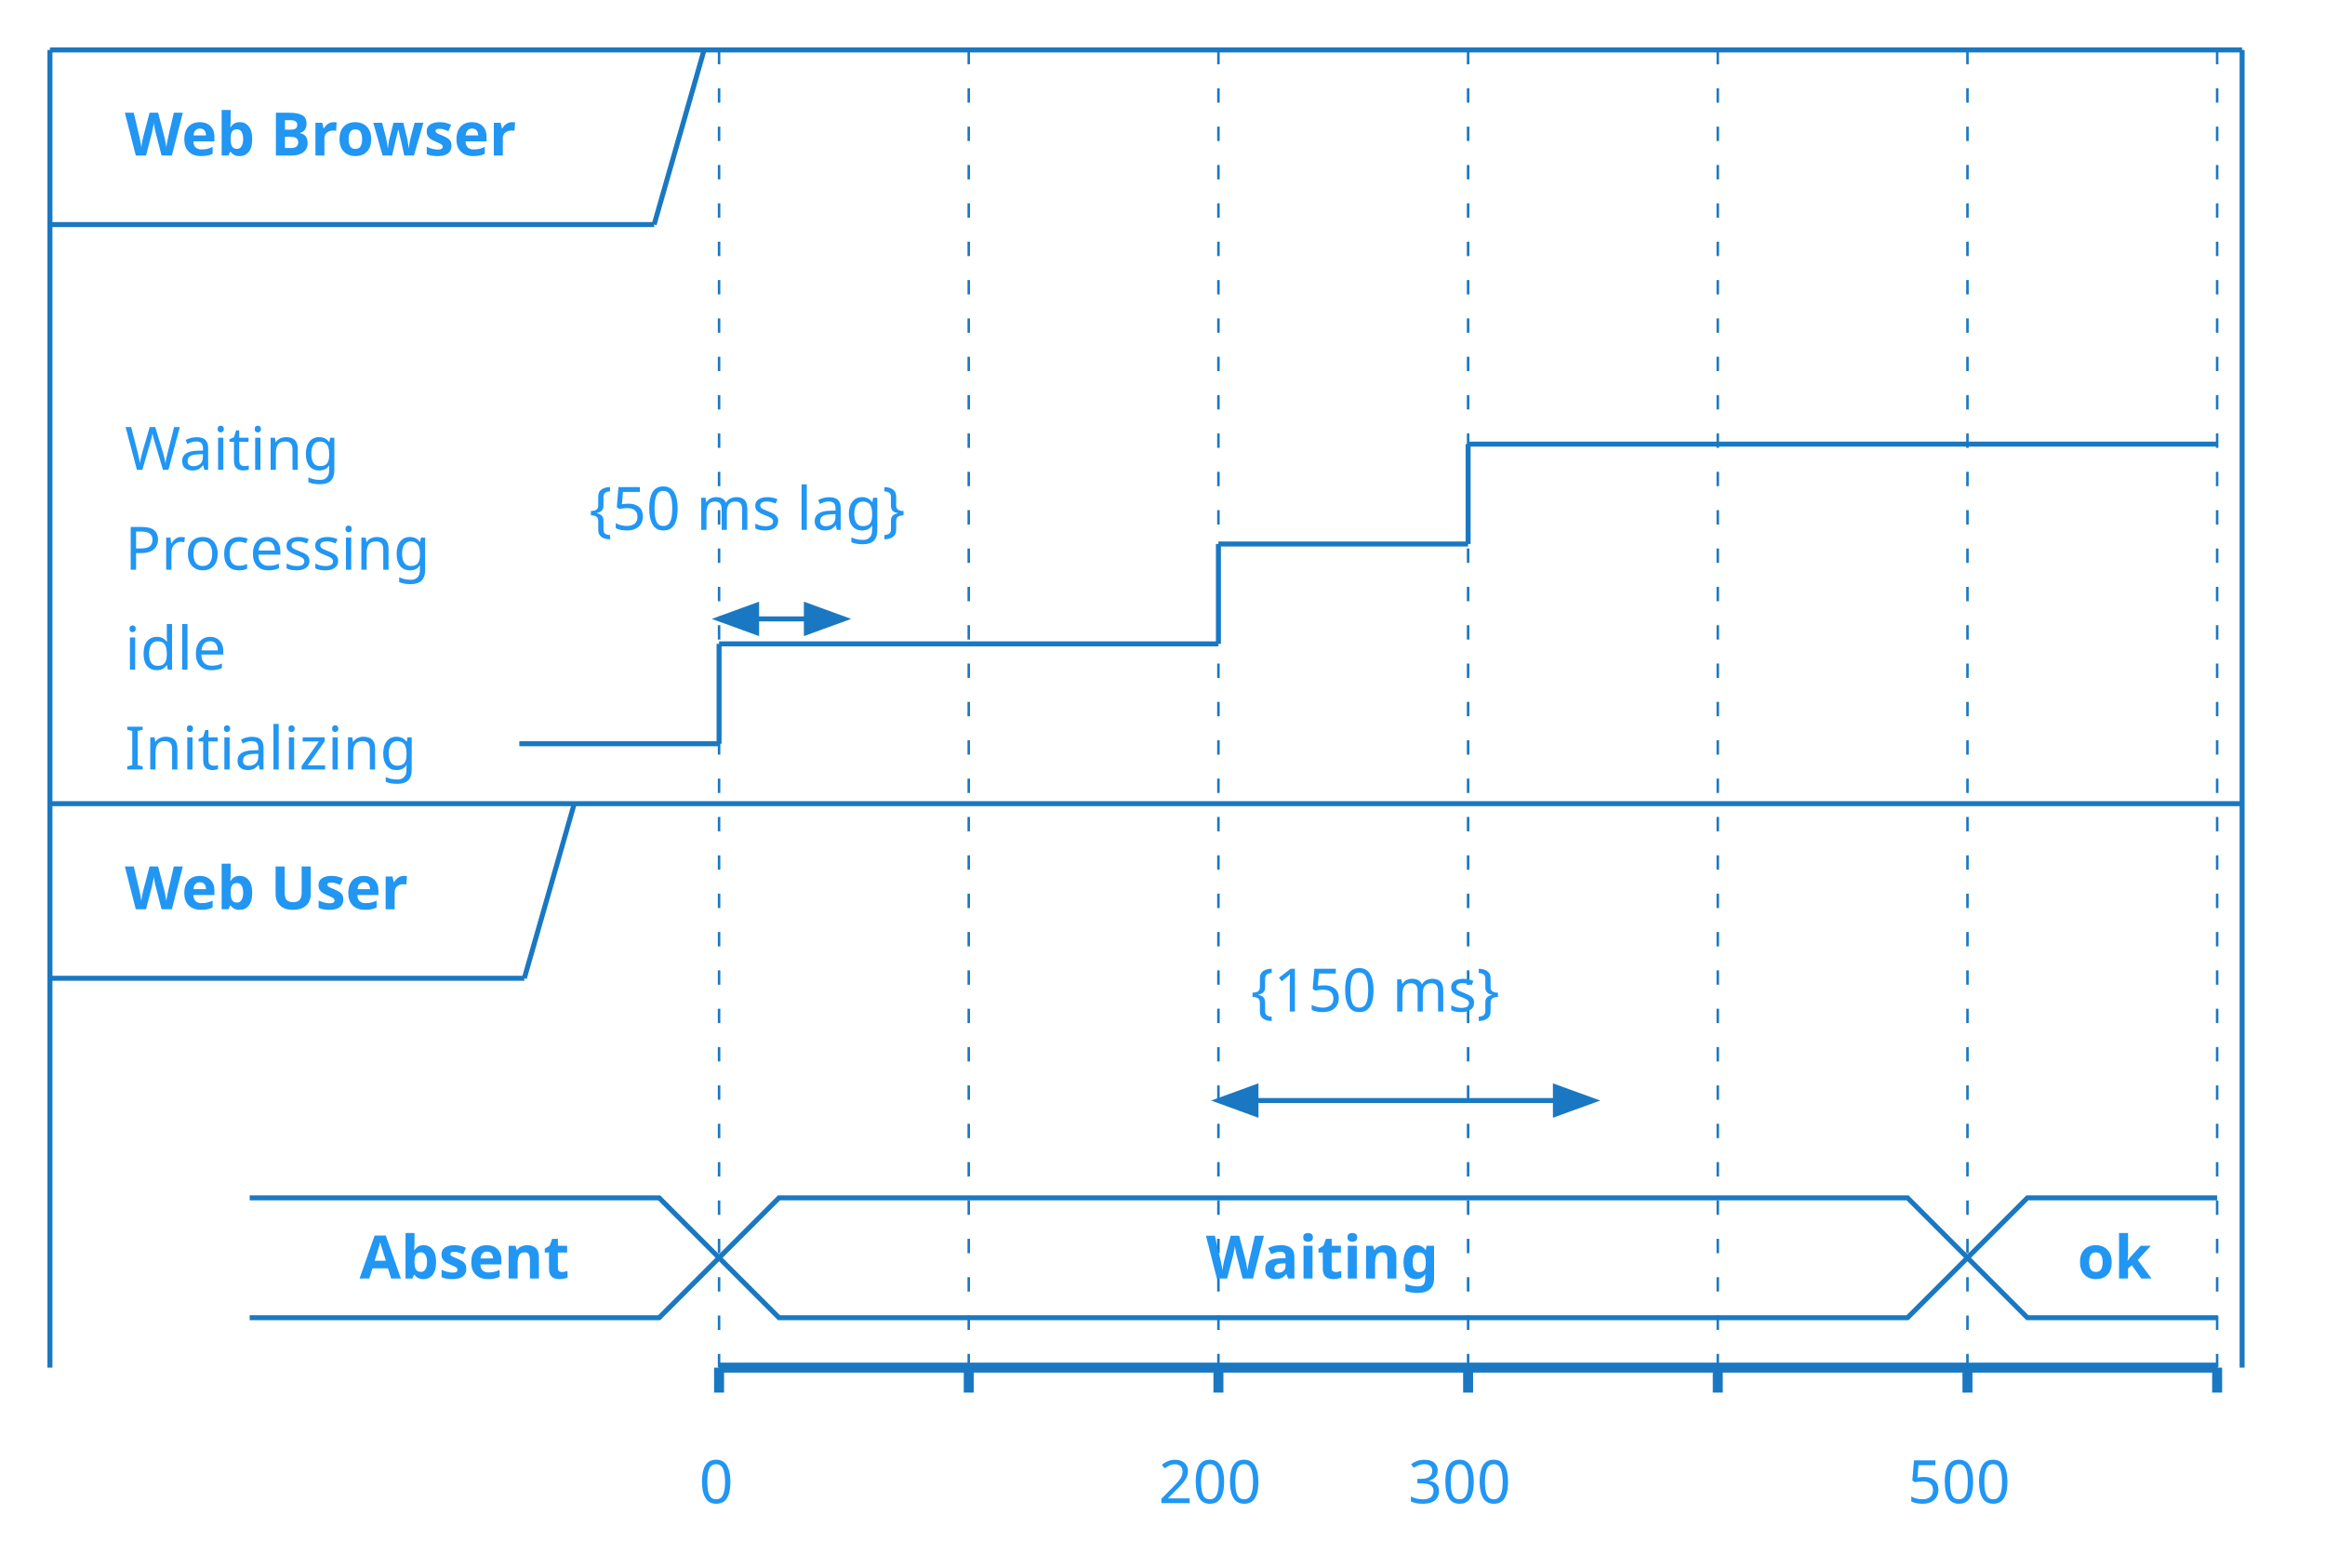
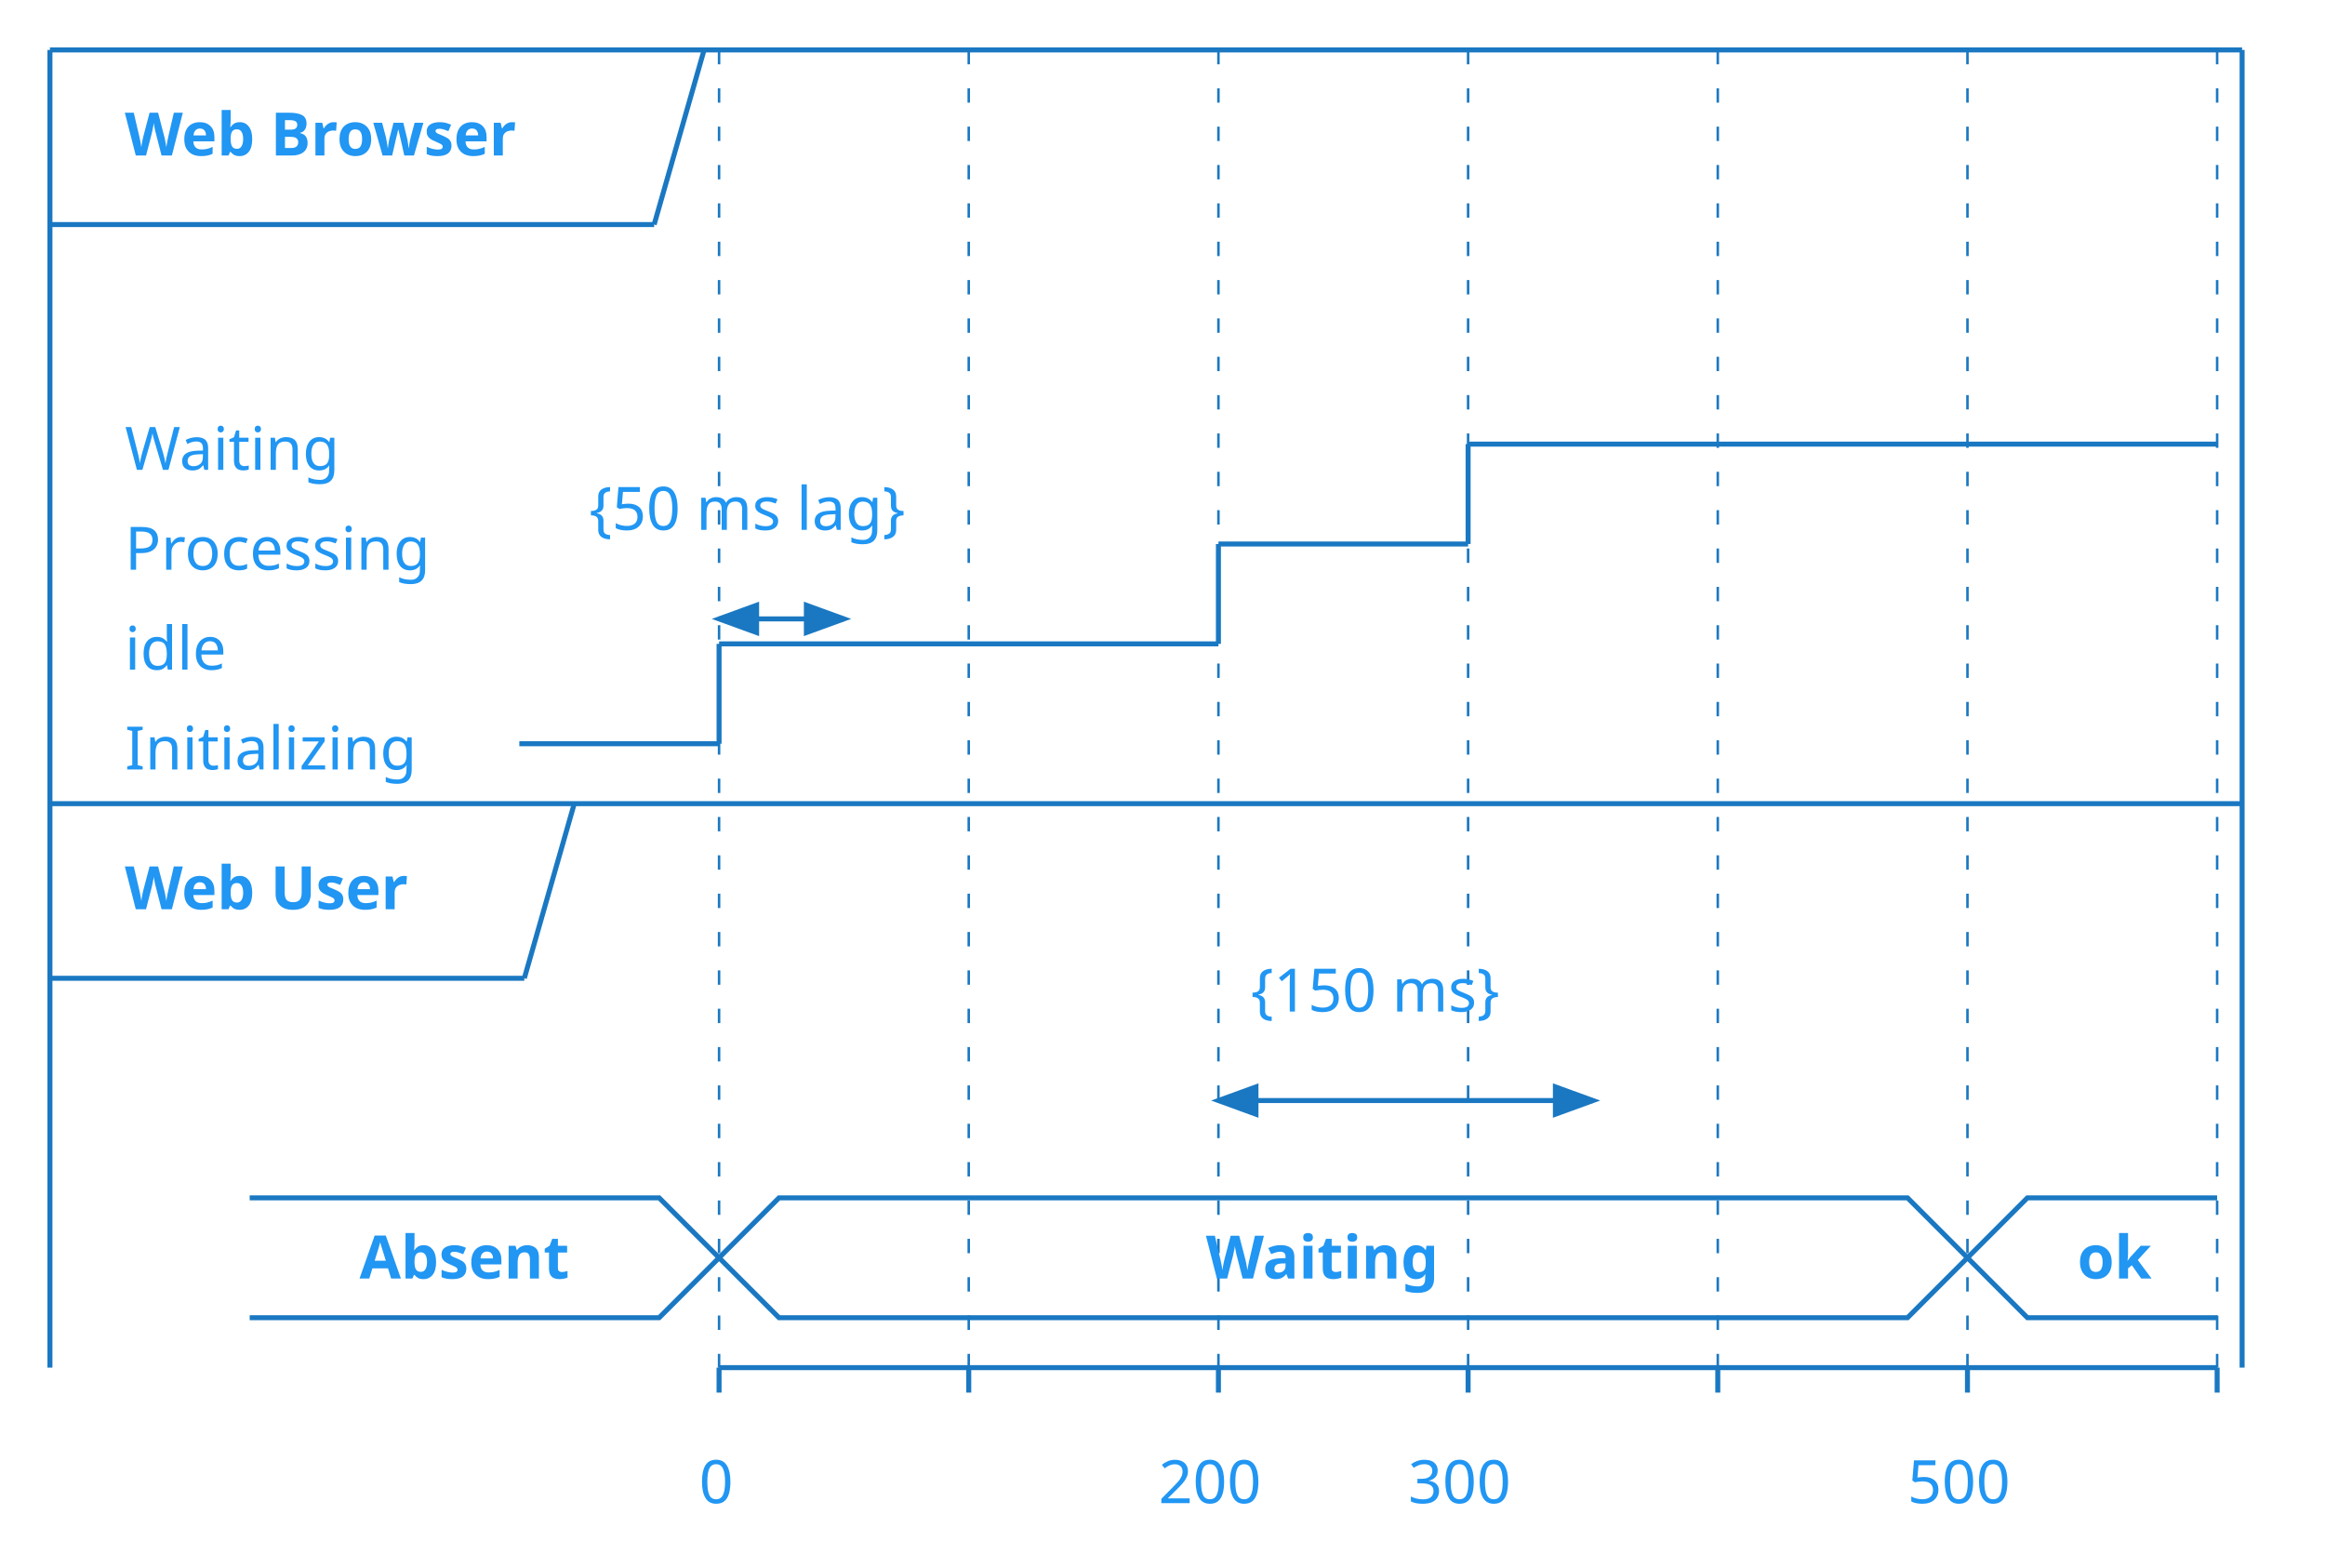
<svg xmlns="http://www.w3.org/2000/svg" contentStyleType="text/css" height="327.083px" preserveAspectRatio="none" style="width:485px;height:327px;background:#00000000;" version="1.1" viewBox="0 0 485 327" width="485.417px" zoomAndPan="magnify">
  <defs />
  <g>
    <line style="stroke:#1A78C2;stroke-width:1.042;" x1="10.417" x2="10.417" y1="10.417" y2="285.286" />
    <line style="stroke:#1A78C2;stroke-width:1.042;" x1="467.708" x2="467.708" y1="10.417" y2="285.286" />
    <line style="stroke:#1A78C2;stroke-width:0.521;stroke-dasharray:3.0,5.0;" x1="150" x2="150" y1="10.417" y2="285.286" />
    <line style="stroke:#1A78C2;stroke-width:0.521;stroke-dasharray:3.0,5.0;" x1="202.083" x2="202.083" y1="10.417" y2="285.286" />
    <line style="stroke:#1A78C2;stroke-width:0.521;stroke-dasharray:3.0,5.0;" x1="254.167" x2="254.167" y1="10.417" y2="285.286" />
    <line style="stroke:#1A78C2;stroke-width:0.521;stroke-dasharray:3.0,5.0;" x1="306.25" x2="306.25" y1="10.417" y2="285.286" />
    <line style="stroke:#1A78C2;stroke-width:0.521;stroke-dasharray:3.0,5.0;" x1="358.333" x2="358.333" y1="10.417" y2="285.286" />
    <line style="stroke:#1A78C2;stroke-width:0.521;stroke-dasharray:3.0,5.0;" x1="410.417" x2="410.417" y1="10.417" y2="285.286" />
    <line style="stroke:#1A78C2;stroke-width:0.521;stroke-dasharray:3.0,5.0;" x1="462.5" x2="462.5" y1="10.417" y2="285.286" />
    <line style="stroke:#1A78C2;stroke-width:1.042;" x1="10.417" x2="467.708" y1="10.417" y2="10.417" />
    <text fill="#2196F3" font-family="&quot;Verdana&quot;" font-size="12.5" font-weight="bold" lengthAdjust="spacing" textLength="98.958" x="26.042" y="32.436">Web Browser</text>
    <line style="stroke:#1A78C2;stroke-width:1.042;" x1="10.417" x2="136.458" y1="46.842" y2="46.842" />
    <line style="stroke:#1A78C2;stroke-width:1.042;" x1="136.458" x2="146.875" y1="46.842" y2="10.417" />
    <text fill="#2196F3" font-family="&quot;Verdana&quot;" font-size="12.5" lengthAdjust="spacing" textLength="62.5" x="26.042" y="160.512">Initializing</text>
    <text fill="#2196F3" font-family="&quot;Verdana&quot;" font-size="12.5" lengthAdjust="spacing" textLength="22.917" x="26.042" y="139.679">idle</text>
    <text fill="#2196F3" font-family="&quot;Verdana&quot;" font-size="12.5" lengthAdjust="spacing" textLength="71.875" x="26.042" y="118.846">Processing</text>
    <text fill="#2196F3" font-family="&quot;Verdana&quot;" font-size="12.5" lengthAdjust="spacing" textLength="47.917" x="26.042" y="98.012">Waiting</text>
    <line style="stroke:#1A78C2;stroke-width:1.042;" x1="108.333" x2="150" y1="155.143" y2="155.143" />
    <line style="stroke:#1A78C2;stroke-width:1.042;" x1="150" x2="254.167" y1="134.31" y2="134.31" />
    <line style="stroke:#1A78C2;stroke-width:1.042;" x1="254.167" x2="306.25" y1="113.477" y2="113.477" />
    <line style="stroke:#1A78C2;stroke-width:1.042;" x1="306.25" x2="462.5" y1="92.643" y2="92.643" />
    <line style="stroke:#1A78C2;stroke-width:1.042;" x1="150" x2="150" y1="134.31" y2="155.143" />
    <line style="stroke:#1A78C2;stroke-width:1.042;" x1="254.167" x2="254.167" y1="113.477" y2="134.31" />
    <line style="stroke:#1A78C2;stroke-width:1.042;" x1="306.25" x2="306.25" y1="92.643" y2="113.477" />
    <line style="stroke:#1A78C2;stroke-width:1.042;" x1="150" x2="176.042" y1="129.102" y2="129.102" />
    <polygon fill="#1A78C2" points="157.831,126.251,157.831,131.952,150,129.102" style="stroke:#1A78C2;stroke-width:1.042;" />
    <polygon fill="#1A78C2" points="168.211,131.952,168.211,126.251,176.042,129.102" style="stroke:#1A78C2;stroke-width:1.042;" />
    <text fill="#2196F3" font-family="&quot;Verdana&quot;" font-size="12.5" lengthAdjust="spacing" textLength="80.208" x="122.917" y="110.529">{50 ms lag}</text>
    <line style="stroke:#1A78C2;stroke-width:1.042;" x1="10.417" x2="467.708" y1="167.643" y2="167.643" />
    <text fill="#2196F3" font-family="&quot;Verdana&quot;" font-size="12.5" font-weight="bold" lengthAdjust="spacing" textLength="71.875" x="26.042" y="189.663">Web User</text>
    <line style="stroke:#1A78C2;stroke-width:1.042;" x1="10.417" x2="109.375" y1="204.069" y2="204.069" />
    <line style="stroke:#1A78C2;stroke-width:1.042;" x1="109.375" x2="119.792" y1="204.069" y2="167.643" />
    <polygon points="52.083,249.87,137.5,249.87,150,262.37,137.5,274.87,52.083,274.87" style="stroke:#00000000;stroke-width:1.042;fill:none;" />
    <path d="M52.083,249.87 L137.5,249.87 L150,262.37 L137.5,274.87 L52.083,274.87 " style="stroke:#1A78C2;stroke-width:1.042;fill:none;" />
    <text fill="#2196F3" font-family="&quot;Verdana&quot;" font-size="12.5" font-weight="bold" lengthAdjust="spacing" textLength="52.083" x="75" y="266.697">Absent</text>
    <polygon points="162.5,249.87,397.917,249.87,410.417,262.37,397.917,274.87,162.5,274.87,150,262.37" style="stroke:#1A78C2;stroke-width:1.042;fill:none;" />
    <polygon points="422.917,249.87,462.5,249.87,462.5,274.87,422.917,274.87,410.417,262.37" style="stroke:#00000000;stroke-width:1.042;fill:none;" />
    <path d="M462.5,249.87 L422.917,249.87 L410.417,262.37 L422.917,274.87 L462.5,274.87 " style="stroke:#1A78C2;stroke-width:1.042;fill:none;" />
    <text fill="#2196F3" font-family="&quot;Verdana&quot;" font-size="12.5" font-weight="bold" lengthAdjust="spacing" textLength="57.292" x="251.562" y="266.697">Waiting</text>
    <text fill="#2196F3" font-family="&quot;Verdana&quot;" font-size="12.5" font-weight="bold" lengthAdjust="spacing" textLength="17.708" x="433.333" y="266.697">ok</text>
    <line style="stroke:#1A78C2;stroke-width:1.042;" x1="254.167" x2="332.292" y1="229.574" y2="229.574" />
    <polygon fill="#1A78C2" points="261.997,226.723,261.997,232.424,254.167,229.574" style="stroke:#1A78C2;stroke-width:1.042;" />
    <polygon fill="#1A78C2" points="324.461,232.424,324.461,226.723,332.292,229.574" style="stroke:#1A78C2;stroke-width:1.042;" />
    <text fill="#2196F3" font-family="&quot;Verdana&quot;" font-size="12.5" lengthAdjust="spacing" textLength="64.583" x="260.938" y="211.001">{150 ms}</text>
-     <line style="stroke:#1A78C2;stroke-width:2.083;" x1="150" x2="150" y1="285.286" y2="290.495" />
-     <line style="stroke:#1A78C2;stroke-width:2.083;" x1="202.083" x2="202.083" y1="285.286" y2="290.495" />
-     <line style="stroke:#1A78C2;stroke-width:2.083;" x1="254.167" x2="254.167" y1="285.286" y2="290.495" />
-     <line style="stroke:#1A78C2;stroke-width:2.083;" x1="306.25" x2="306.25" y1="285.286" y2="290.495" />
-     <line style="stroke:#1A78C2;stroke-width:2.083;" x1="358.333" x2="358.333" y1="285.286" y2="290.495" />
-     <line style="stroke:#1A78C2;stroke-width:2.083;" x1="410.417" x2="410.417" y1="285.286" y2="290.495" />
-     <line style="stroke:#1A78C2;stroke-width:2.083;" x1="462.5" x2="462.5" y1="285.286" y2="290.495" />
-     <line style="stroke:#1A78C2;stroke-width:2.083;" x1="150" x2="462.5" y1="285.286" y2="285.286" />
+     <line style="stroke:#1A78C2;stroke-width:1.042;" x1="150" x2="150" y1="285.286" y2="290.495" />
+     <line style="stroke:#1A78C2;stroke-width:1.042;" x1="202.083" x2="202.083" y1="285.286" y2="290.495" />
+     <line style="stroke:#1A78C2;stroke-width:1.042;" x1="254.167" x2="254.167" y1="285.286" y2="290.495" />
+     <line style="stroke:#1A78C2;stroke-width:1.042;" x1="306.25" x2="306.25" y1="285.286" y2="290.495" />
+     <line style="stroke:#1A78C2;stroke-width:1.042;" x1="358.333" x2="358.333" y1="285.286" y2="290.495" />
+     <line style="stroke:#1A78C2;stroke-width:1.042;" x1="410.417" x2="410.417" y1="285.286" y2="290.495" />
+     <line style="stroke:#1A78C2;stroke-width:1.042;" x1="462.5" x2="462.5" y1="285.286" y2="290.495" />
+     <line style="stroke:#1A78C2;stroke-width:1.042;" x1="150" x2="462.5" y1="285.286" y2="285.286" />
    <text fill="#2196F3" font-family="&quot;Verdana&quot;" font-size="12.5" lengthAdjust="spacing" textLength="8.333" x="145.833" y="313.556">0</text>
    <text fill="#2196F3" font-family="&quot;Verdana&quot;" font-size="12.5" lengthAdjust="spacing" textLength="25" x="241.667" y="313.556">200</text>
    <text fill="#2196F3" font-family="&quot;Verdana&quot;" font-size="12.5" lengthAdjust="spacing" textLength="25" x="293.75" y="313.556">300</text>
    <text fill="#2196F3" font-family="&quot;Verdana&quot;" font-size="12.5" lengthAdjust="spacing" textLength="25" x="397.917" y="313.556">500</text>
  </g>
</svg>
